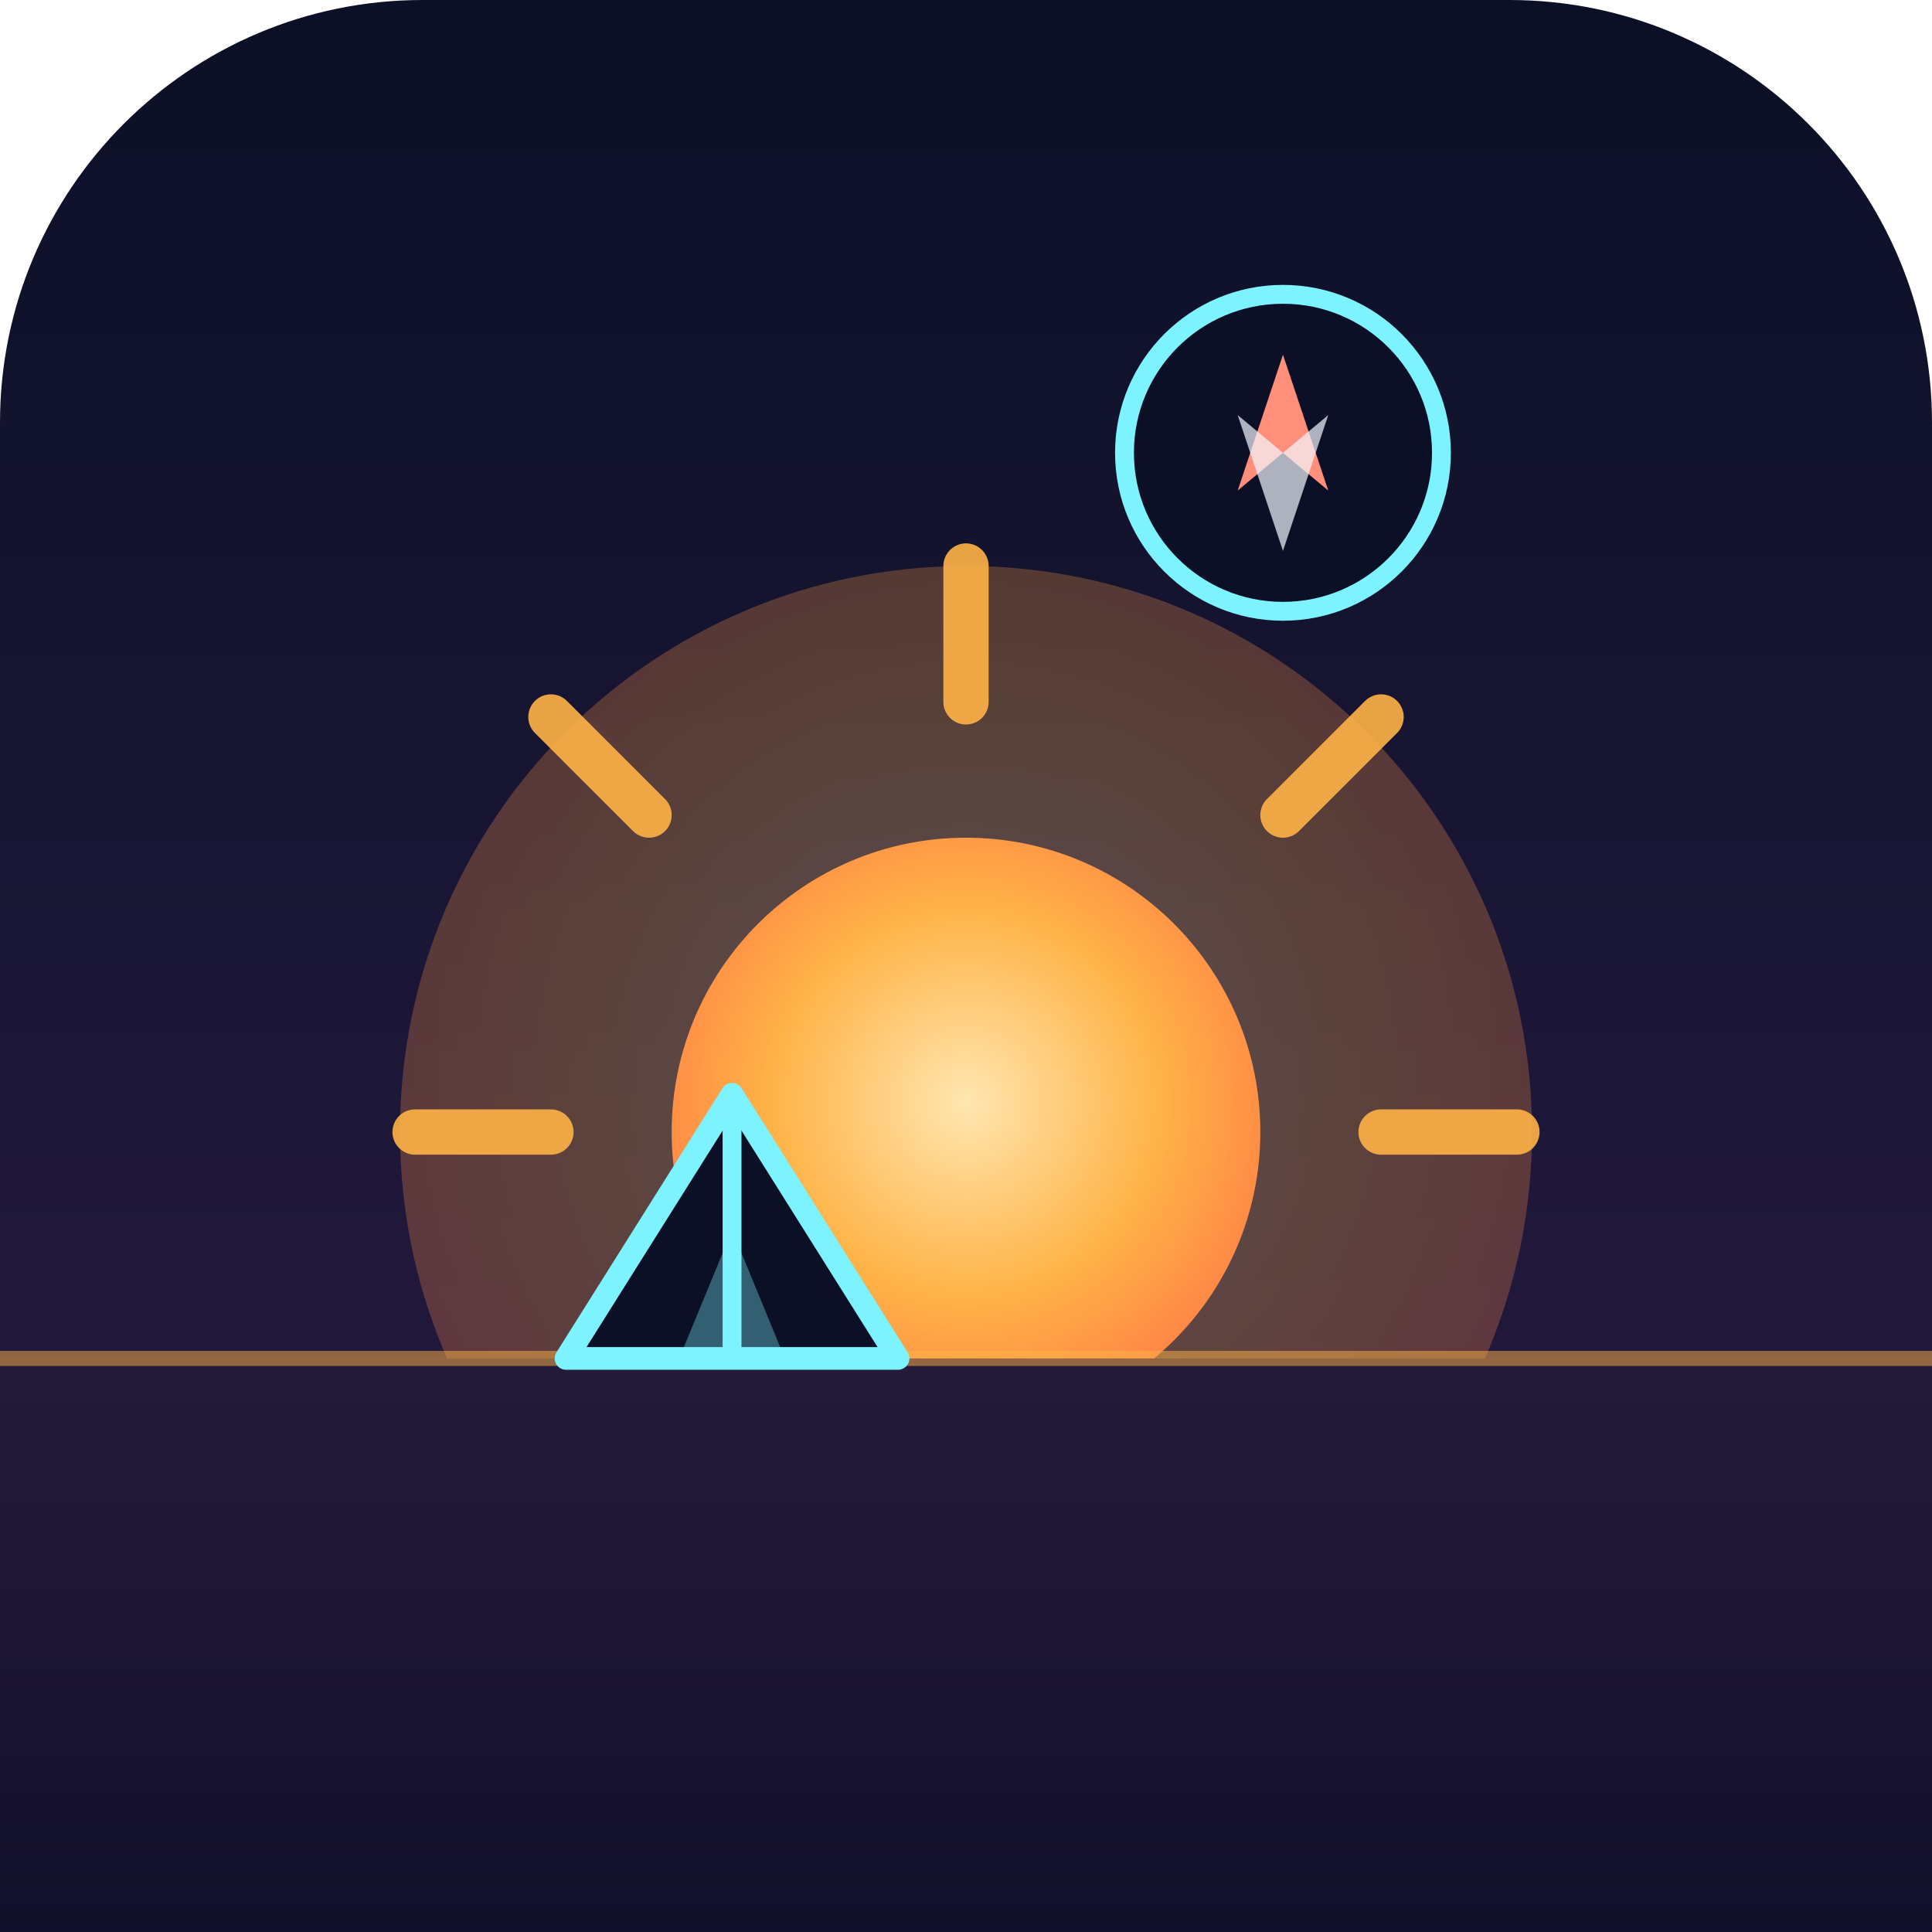
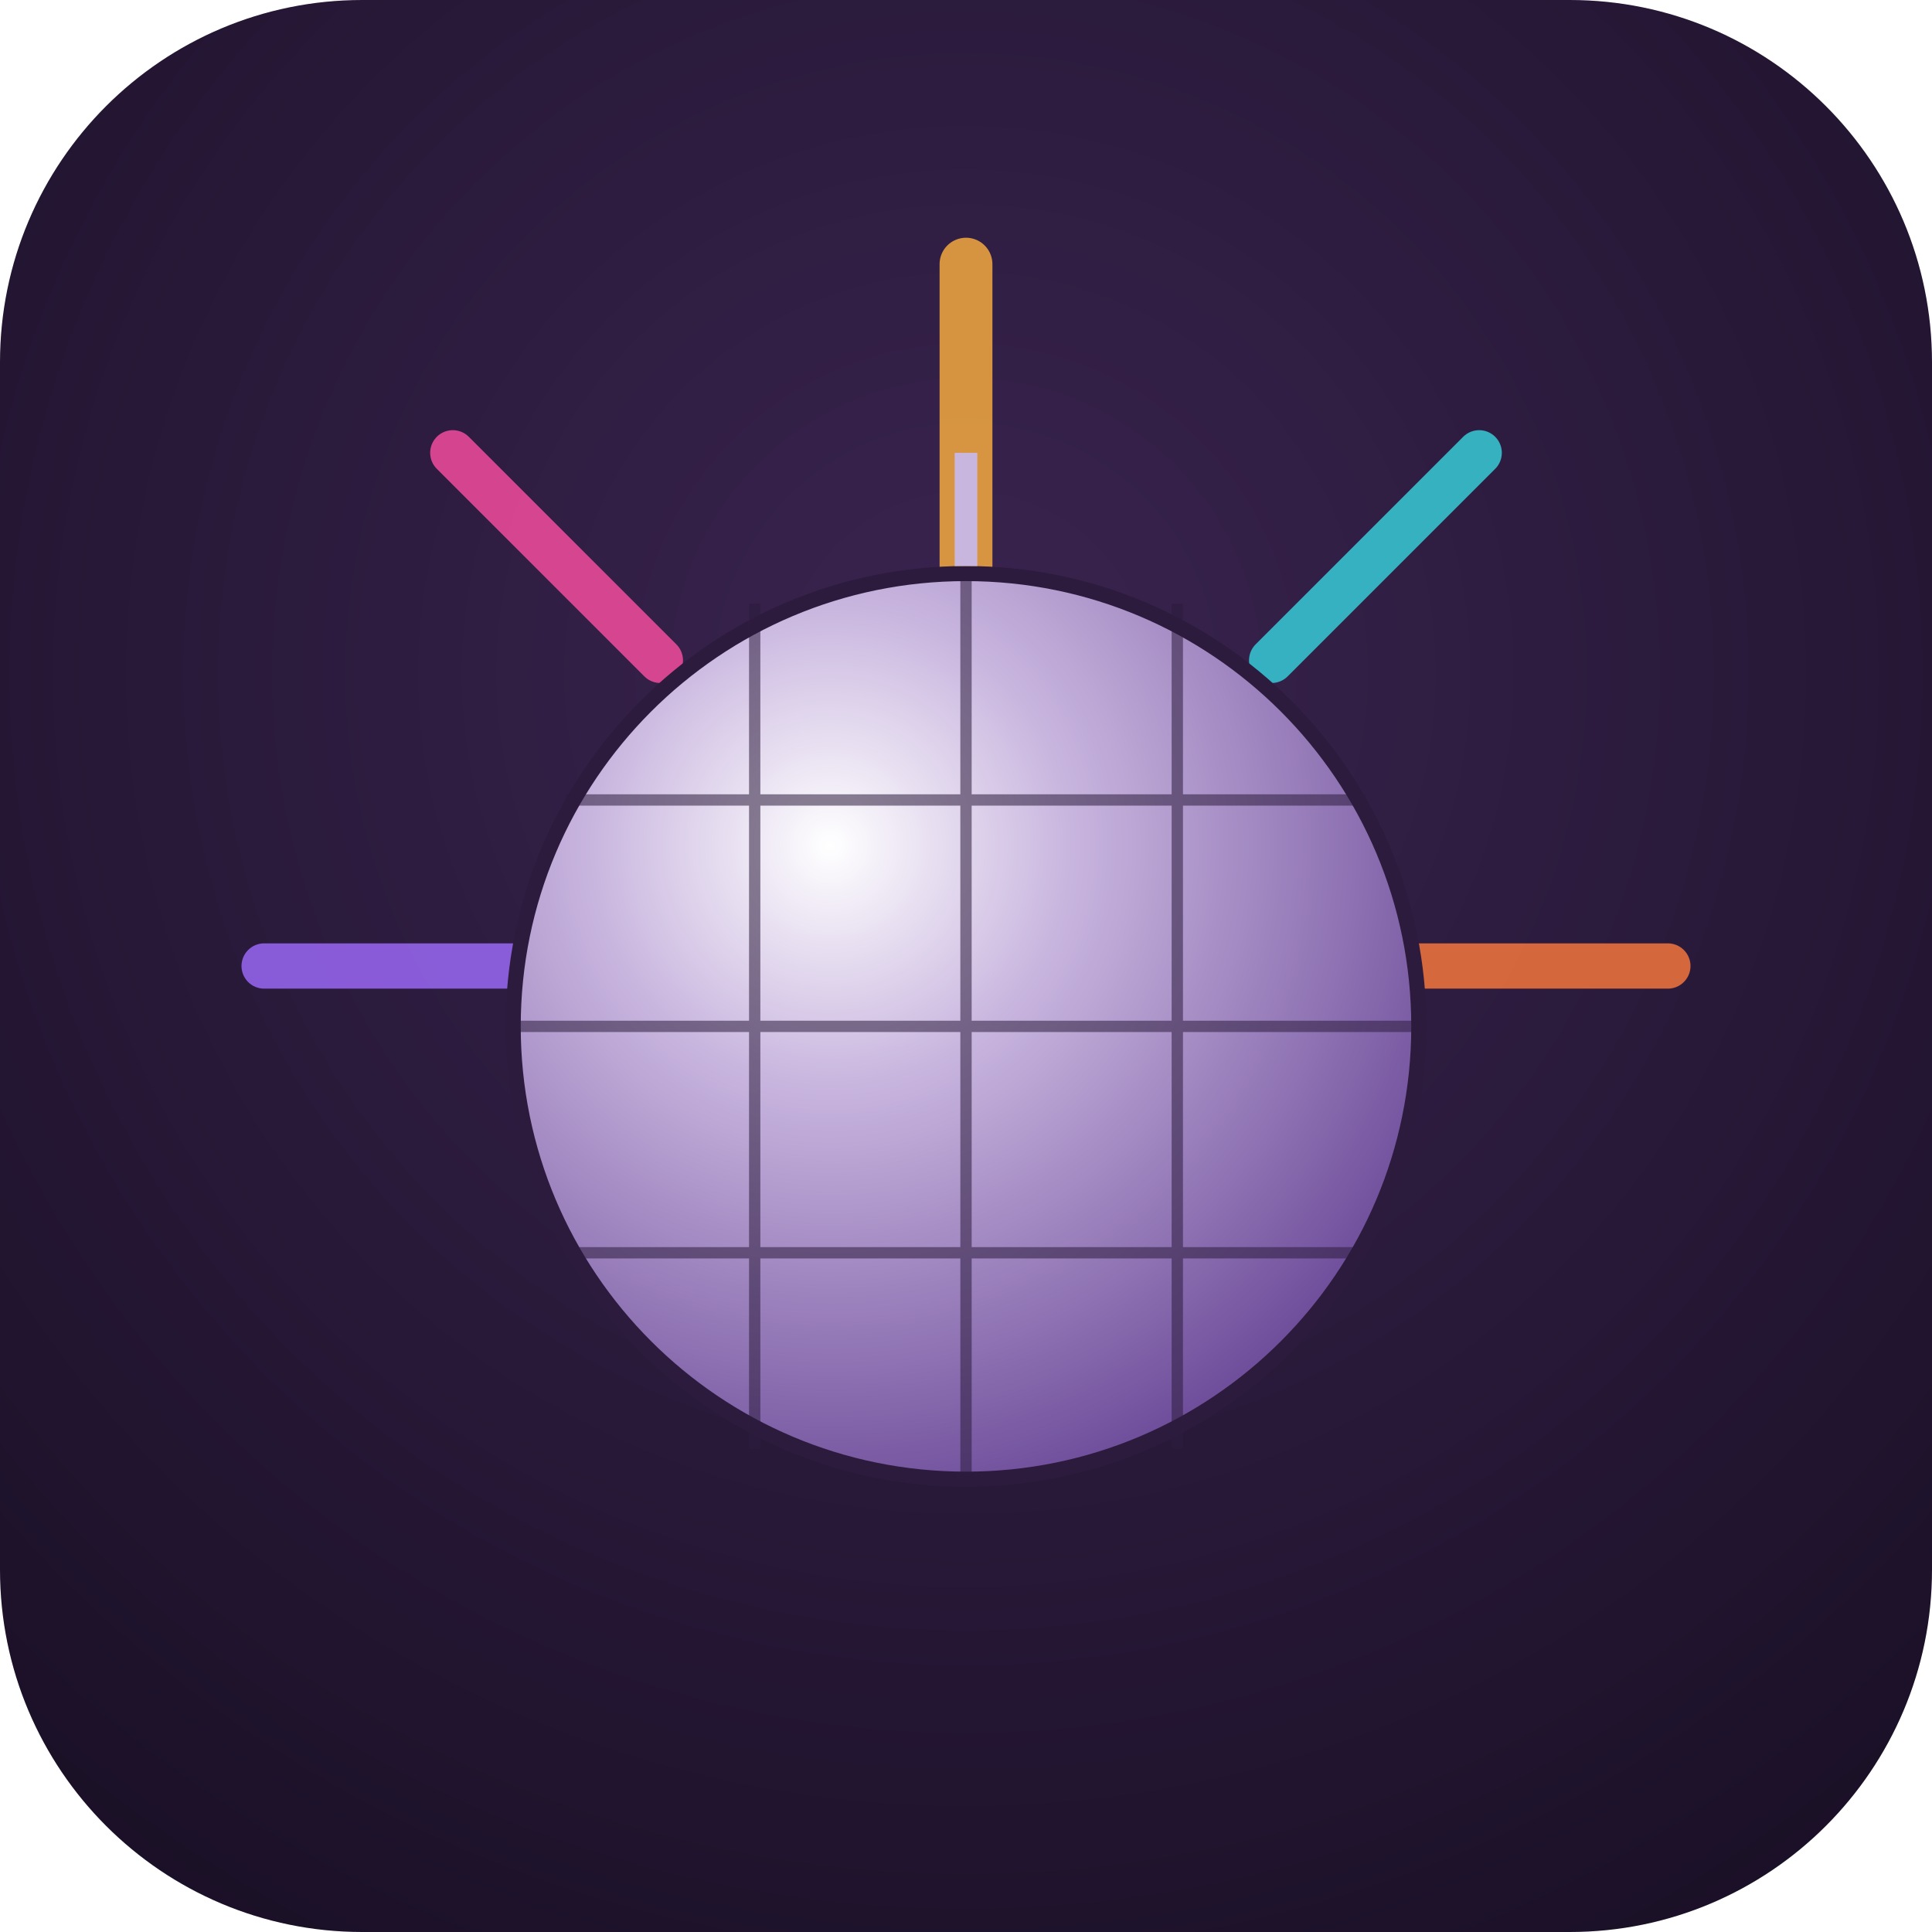
- <svg xmlns="http://www.w3.org/2000/svg" viewBox="0 0 512 512" width="512" height="512">
+ <svg xmlns="http://www.w3.org/2000/svg" viewBox="0 0 512 512" role="img" aria-label="Potty Playa disco ball">
  <defs>
-     <linearGradient id="sky" x1="0" y1="0" x2="0" y2="1">
-       <stop offset="0" stop-color="#0b1026" />
-       <stop offset="1" stop-color="#2a1c45" />
-     </linearGradient>
-     <radialGradient id="sun" cx="50%" cy="45%" r="60%">
-       <stop offset="0" stop-color="#ffe6b0" />
-       <stop offset="55%" stop-color="#ffb347" />
-       <stop offset="100%" stop-color="#ff7a45" />
+     <radialGradient id="bg" cx="50%" cy="35%" r="75%">
+       <stop offset="0%" stop-color="#3a2450" />
+       <stop offset="100%" stop-color="#1a1026" />
    </radialGradient>
-     <linearGradient id="ground" x1="0" y1="0" x2="0" y2="1">
-       <stop offset="0" stop-color="#241a3a" />
-       <stop offset="1" stop-color="#12102a" />
-     </linearGradient>
+     <radialGradient id="ball" cx="35%" cy="30%" r="75%">
+       <stop offset="0%" stop-color="#ffffff" />
+       <stop offset="35%" stop-color="#c9b6df" />
+       <stop offset="100%" stop-color="#6d4c9a" />
+     </radialGradient>
  </defs>
-   <rect width="512" height="512" rx="112" fill="url(#sky)" />
-   <circle cx="256" cy="300" r="150" fill="url(#sun)" opacity="0.28" />
-   <circle cx="256" cy="300" r="78" fill="url(#sun)" />
-   <g stroke="#ffb347" stroke-width="12" stroke-linecap="round" opacity="0.9">
-     <line x1="256" y1="150" x2="256" y2="186" />
-     <line x1="146" y1="190" x2="172" y2="216" />
-     <line x1="366" y1="190" x2="340" y2="216" />
-     <line x1="110" y1="300" x2="146" y2="300" />
-     <line x1="402" y1="300" x2="366" y2="300" />
+   <rect width="512" height="512" rx="96" fill="url(#bg)" />
+   <g stroke-linecap="round" opacity="0.8">
+     <line x1="256" y1="70" x2="256" y2="150" stroke="#ffb23e" stroke-width="14" />
+     <line x1="120" y1="120" x2="175" y2="175" stroke="#ff4fa3" stroke-width="12" />
+     <line x1="392" y1="120" x2="337" y2="175" stroke="#37d6e0" stroke-width="12" />
+     <line x1="70" y1="256" x2="150" y2="256" stroke="#a06bff" stroke-width="12" />
+     <line x1="442" y1="256" x2="362" y2="256" stroke="#ff7a3c" stroke-width="12" />
  </g>
-   <path d="M0 360 h512 v152 H0 Z" fill="url(#ground)" />
-   <path d="M0 360 h512" stroke="#ffb347" stroke-width="4" opacity="0.5" />
-   <g transform="translate(150,360)">
-     <path d="M0 0 L44 -70 L88 0 Z" fill="#0b1026" stroke="#7cf3ff" stroke-width="6" stroke-linejoin="round" />
-     <path d="M44 -70 L44 0" stroke="#7cf3ff" stroke-width="5" />
-     <path d="M30 0 L44 -34 L58 0 Z" fill="#7cf3ff" opacity="0.35" />
+   <circle cx="256" cy="272" r="120" fill="url(#ball)" stroke="#2c1b3d" stroke-width="4" />
+   <g stroke="#2c1b3d" stroke-width="3" opacity="0.55">
+     <line x1="136" y1="272" x2="376" y2="272" />
+     <line x1="150" y1="212" x2="362" y2="212" />
+     <line x1="150" y1="332" x2="362" y2="332" />
+     <line x1="256" y1="152" x2="256" y2="392" />
+     <line x1="200" y1="160" x2="200" y2="384" />
+     <line x1="312" y1="160" x2="312" y2="384" />
  </g>
-   <g transform="translate(340,120)">
-     <circle r="42" fill="#0b1026" stroke="#7cf3ff" stroke-width="5" />
-     <path d="M0 -26 L12 10 L0 0 L-12 10 Z" fill="#ff8f7a" />
-     <path d="M0 26 L12 -10 L0 0 L-12 -10 Z" fill="#f4f6ff" opacity="0.7" />
-   </g>
+   <line x1="256" y1="150" x2="256" y2="120" stroke="#c9b6df" stroke-width="6" />
</svg>
